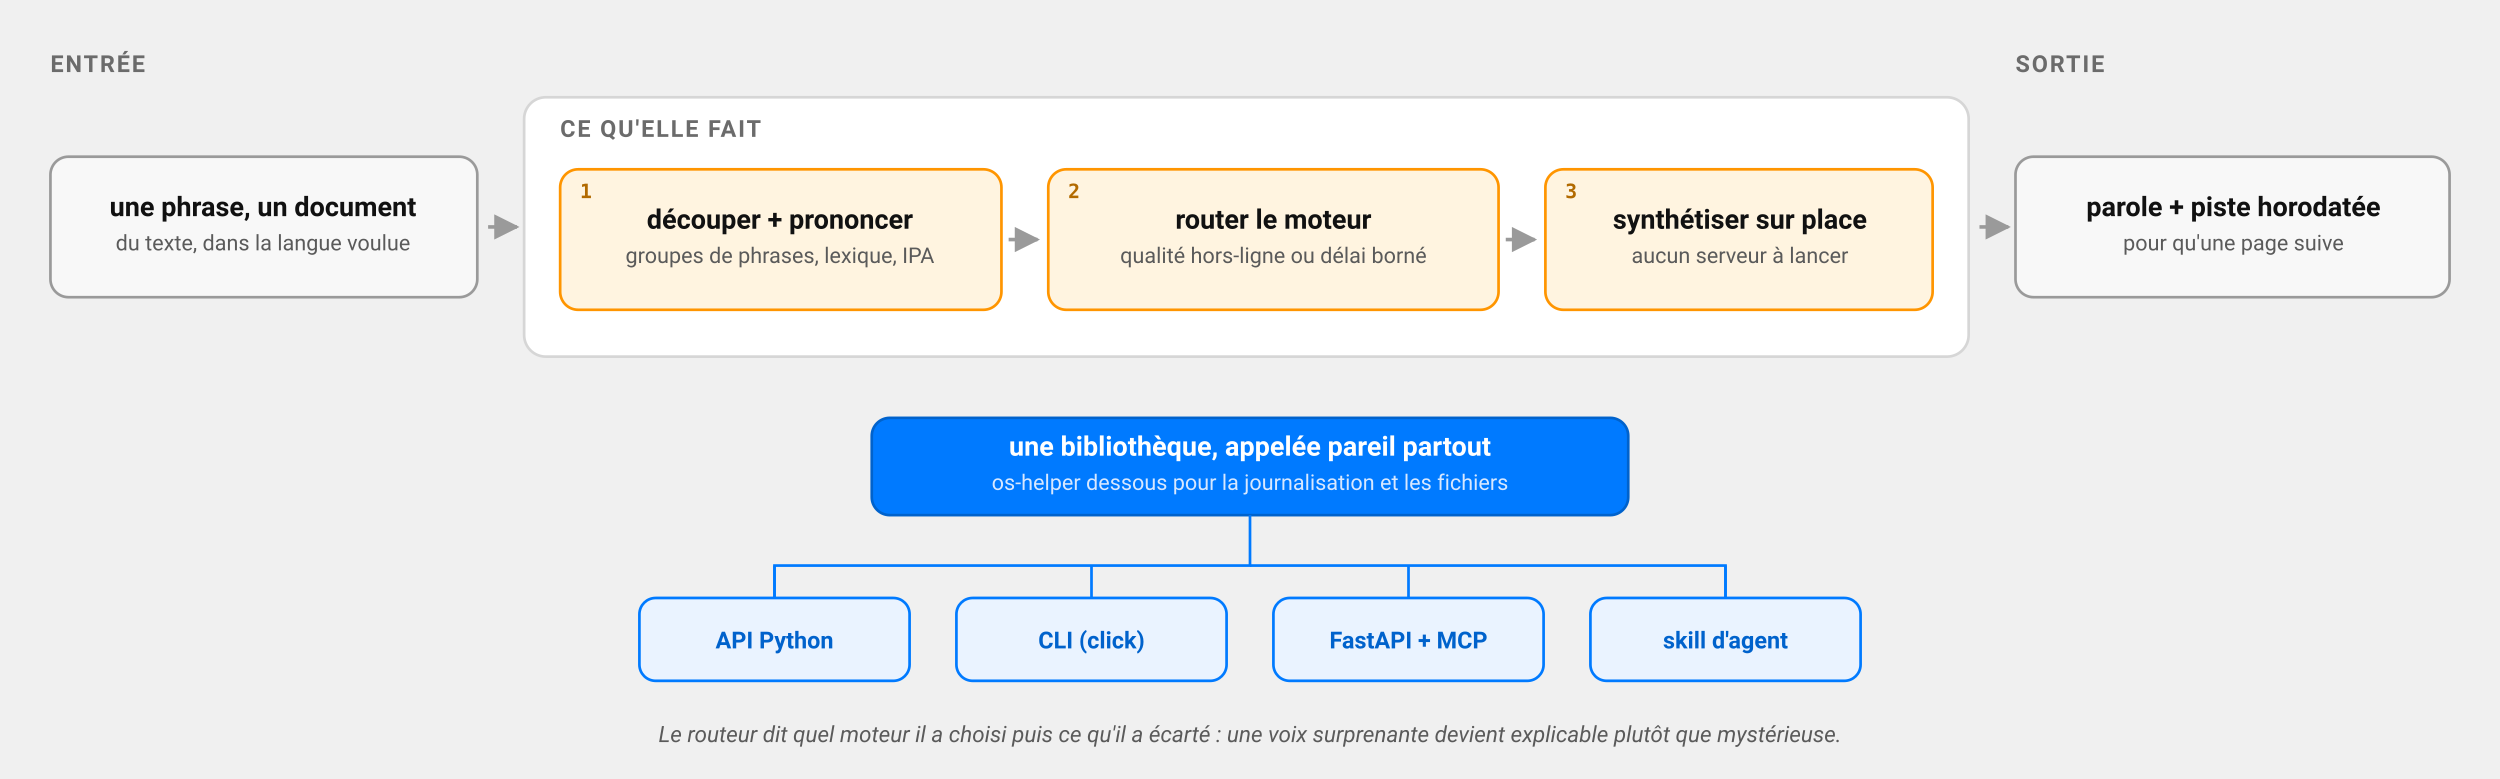
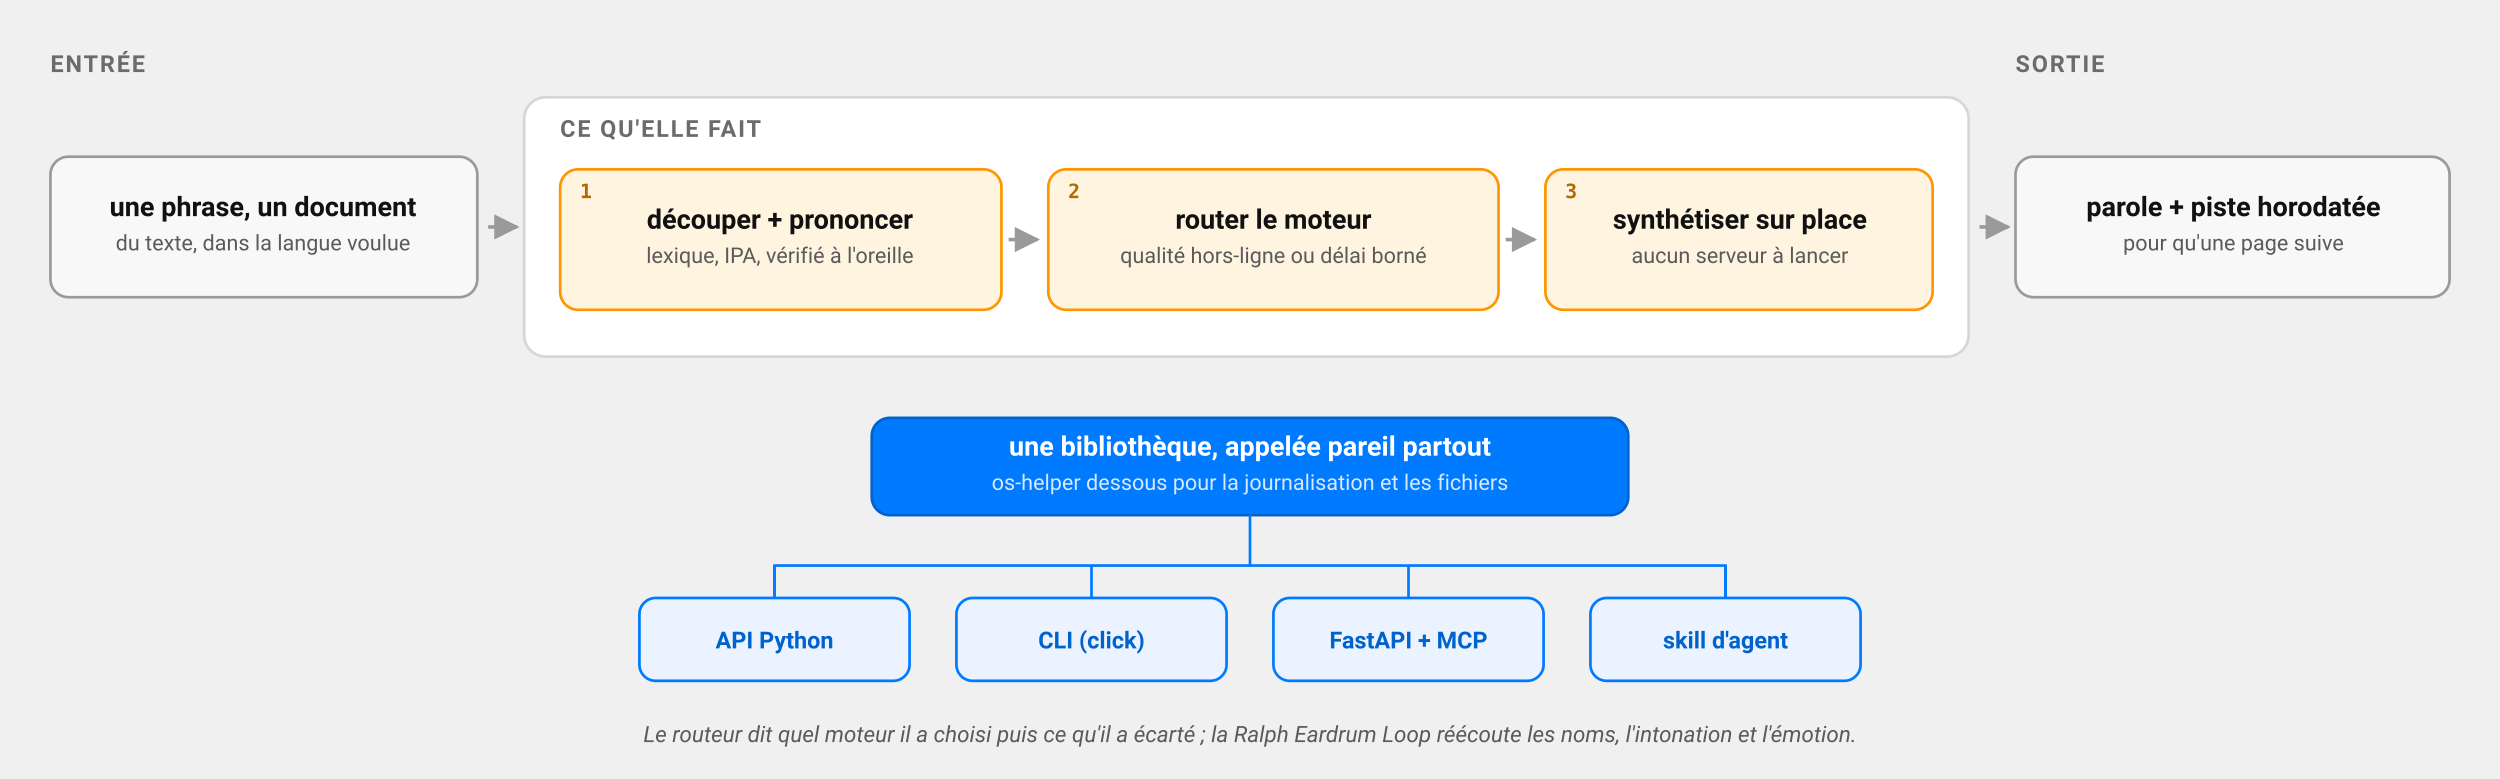
<svg xmlns="http://www.w3.org/2000/svg" viewBox="0 0 1388 432" width="1388" height="432" role="img" aria-labelledby="sph-title sph-desc" font-family="Roboto, 'Helvetica Neue', Arial, sans-serif">
  <style>
    .panel      { fill: #ffffff; stroke: #d6d6d6; stroke-width: 1.5; }
    .panel-label{ fill: #6b6b6b; font-size: 13px; font-weight: 600; letter-spacing: .08em; }
    .io         { fill: #F8F8F8; stroke: #9a9a9a; stroke-width: 1.5; }
    .stage      { fill: #FFF4E0; stroke: #FF9500; stroke-width: 1.5; }
    .core       { fill: #007AFF; stroke: #0062CC; stroke-width: 1.5; }
    .surface    { fill: #EAF3FF; stroke: #007AFF; stroke-width: 1.5; }
    .n-title    { font-size: 15px; font-weight: 600; fill: #111111; }
    .n-sub      { font-size: 12px; fill: #5a5a5a; }
    .on-dark    { fill: #ffffff; font-size: 15px; font-weight: 600; }
    .on-dark-sub{ fill: #d8e8ff; font-size: 12px; }
    .flow       { fill: none; stroke: #9a9a9a; stroke-width: 2; }
    .tie        { fill: none; stroke: #007AFF; stroke-width: 1.5; }
    .caption    { font-size: 12.5px; fill: #5a5a5a; font-style: italic; }
    .step       { font-size: 11px; font-weight: 700; fill: #B26A00;
                  font-family: 'Roboto Mono', ui-monospace, monospace; }
    .surf-label { font-size: 13px; font-weight: 600; fill: #0062CC; }

    @media (prefers-color-scheme: dark) {
      .panel      { fill: #1b1b1d; stroke: #3a3a3d; }
      .panel-label{ fill: #a0a0a6; }
      .io         { fill: #2a2a2e; stroke: #6f6f76; }
      .stage      { fill: #3a2d12; stroke: #FF9500; }
      .surface    { fill: #10243d; stroke: #4da2ff; }
      .n-title    { fill: #f2f2f4; }
      .n-sub      { fill: #b4b4ba; }
      .flow       { stroke: #7a7a82; }
      .tie        { stroke: #4da2ff; }
      .caption    { fill: #a0a0a6; }
      .step       { fill: #FFCC00; }
      .surf-label { fill: #4da2ff; }
    }
  </style>
  <defs>
    <marker id="ah-arrow" viewBox="0 0 10 10" refX="9" refY="5" markerWidth="7" markerHeight="7" orient="auto-start-reverse">
      <path d="M0 0 L10 5 L0 10 z" fill="#9a9a9a" />
    </marker>
  </defs>
  <text class="panel-label" x="28" y="40">ENTRÉE</text>
  <rect class="io" x="28" y="87" width="237" height="78" rx="10" />
  <text class="n-title" x="146" y="120" text-anchor="middle">une phrase, un document</text>
  <text class="n-sub" x="146" y="139" text-anchor="middle">du texte, dans la langue voulue</text>
  <path class="flow" d="M271 126 H287" marker-end="url(#ah-arrow)" />
  <rect class="panel" x="291" y="54" width="802" height="144" rx="12" />
  <text class="panel-label" x="311" y="76">CE QU'ELLE FAIT</text>
  <rect class="stage" x="311" y="94" width="245" height="78" rx="10" />
  <text class="n-title" x="433" y="127" text-anchor="middle">découper + prononcer</text>
-   <text class="n-sub" x="433" y="146" text-anchor="middle">groupes de phrases, lexique, IPA</text>
+   <text class="n-sub" x="433" y="146" text-anchor="middle">lexique, IPA, vérifié à l'oreille</text>
  <text class="step" x="322" y="110">1</text>
  <path class="flow" d="M560 133 H576" marker-end="url(#ah-arrow)" />
  <rect class="stage" x="582" y="94" width="250" height="78" rx="10" />
  <text class="n-title" x="707" y="127" text-anchor="middle">router le moteur</text>
  <text class="n-sub" x="707" y="146" text-anchor="middle">qualité hors-ligne ou délai borné</text>
  <text class="step" x="593" y="110">2</text>
  <path class="flow" d="M836 133 H852" marker-end="url(#ah-arrow)" />
  <rect class="stage" x="858" y="94" width="215" height="78" rx="10" />
  <text class="n-title" x="966" y="127" text-anchor="middle">synthétiser sur place</text>
  <text class="n-sub" x="966" y="146" text-anchor="middle">aucun serveur à lancer</text>
  <text class="step" x="869" y="110">3</text>
  <path class="flow" d="M1099 126 H1115" marker-end="url(#ah-arrow)" />
  <text class="panel-label" x="1119" y="40">SORTIE</text>
  <rect class="io" x="1119" y="87" width="241" height="78" rx="10" />
  <text class="n-title" x="1240" y="120" text-anchor="middle">parole + piste horodatée</text>
  <text class="n-sub" x="1240" y="139" text-anchor="middle">pour qu'une page suive</text>
  <rect class="core" x="484" y="232" width="420" height="54" rx="10" />
  <text class="on-dark" x="694" y="253" text-anchor="middle">une bibliothèque, appelée pareil partout</text>
  <text class="on-dark-sub" x="694" y="272" text-anchor="middle">os-helper dessous pour la journalisation et les fichiers</text>
  <path class="tie" d="M694 286 V314 H430 V332" />
  <path class="tie" d="M694 314 H958 V332" />
  <path class="tie" d="M430 314 V332" />
  <rect class="surface" x="355" y="332" width="150" height="46" rx="9" />
  <text class="surf-label" x="430" y="360" text-anchor="middle">API Python</text>
  <path class="tie" d="M606 314 V332" />
  <rect class="surface" x="531" y="332" width="150" height="46" rx="9" />
  <text class="surf-label" x="606" y="360" text-anchor="middle">CLI (click)</text>
  <path class="tie" d="M782 314 V332" />
  <rect class="surface" x="707" y="332" width="150" height="46" rx="9" />
  <text class="surf-label" x="782" y="360" text-anchor="middle">FastAPI + MCP</text>
  <path class="tie" d="M958 314 V332" />
  <rect class="surface" x="883" y="332" width="150" height="46" rx="9" />
  <text class="surf-label" x="958" y="360" text-anchor="middle">skill d'agent</text>
-   <text class="caption" x="694" y="412" text-anchor="middle">Le routeur dit quel moteur il a choisi puis ce qu'il a écarté : une voix surprenante devient explicable plutôt que mystérieuse.</text>
+   <text class="caption" x="694" y="412" text-anchor="middle">Le routeur dit quel moteur il a choisi puis ce qu'il a écarté ; la Ralph Eardrum Loop réécoute les noms, l'intonation et l'émotion.</text>
</svg>
